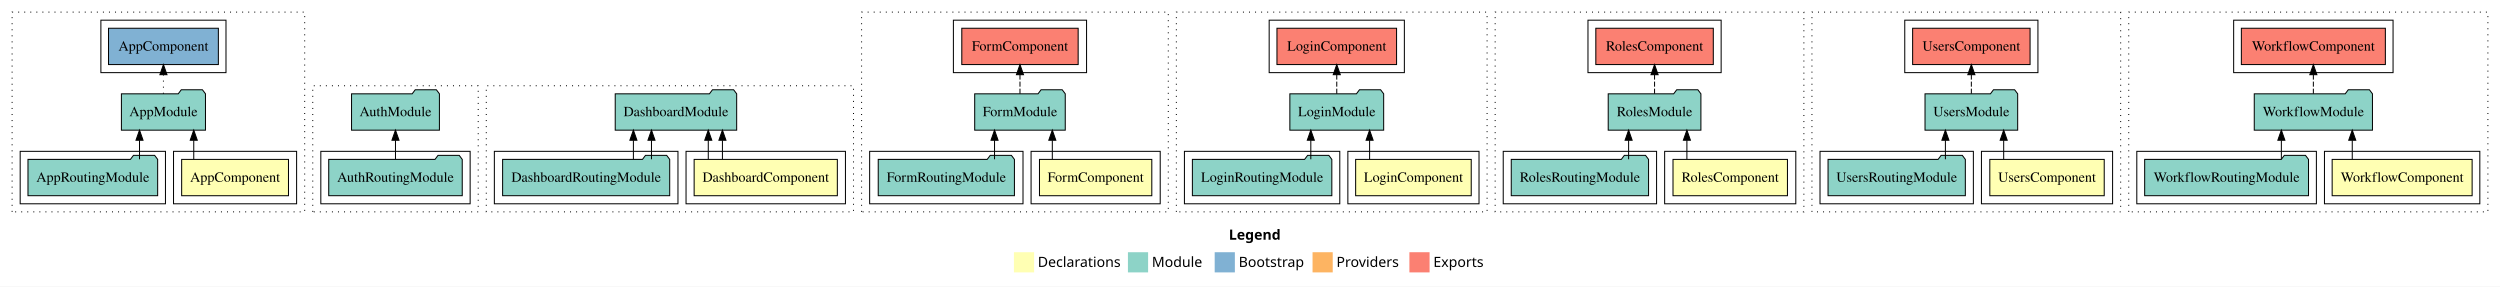
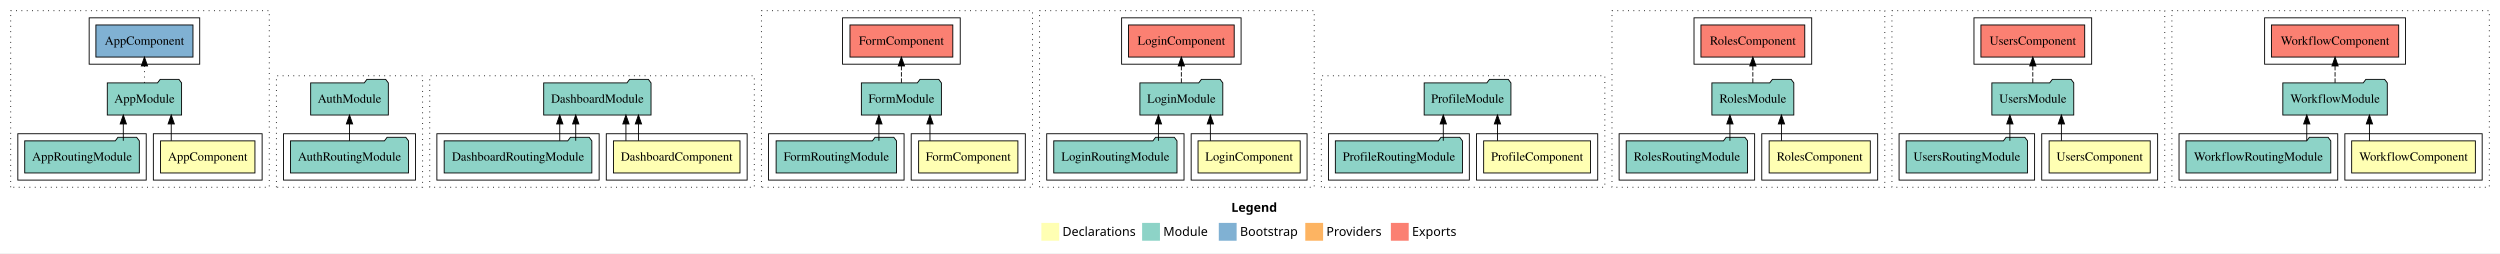
- <svg xmlns="http://www.w3.org/2000/svg" width="2478pt" height="284pt" viewBox="0.00 0.00 2478.00 284.00">
+ <svg xmlns="http://www.w3.org/2000/svg" width="2804pt" height="284pt" viewBox="0.00 0.00 2804.00 284.00">
  <g id="graph0" class="graph" transform="scale(1 1) rotate(0) translate(4 280)">
-     <polygon fill="white" stroke="transparent" points="-4,4 -4,-280 2474,-280 2474,4 -4,4" />
-     <text text-anchor="start" x="1214.01" y="-42.4" font-family="sans-serif" font-weight="bold" font-size="14.00">Legend</text>
-     <polygon fill="#ffffb3" stroke="transparent" points="1001,-10 1001,-30 1021,-30 1021,-10 1001,-10" />
-     <text text-anchor="start" x="1024.63" y="-15.4" font-family="sans-serif" font-size="14.00">  Declarations</text>
-     <polygon fill="#8dd3c7" stroke="transparent" points="1114,-10 1114,-30 1134,-30 1134,-10 1114,-10" />
-     <text text-anchor="start" x="1137.73" y="-15.4" font-family="sans-serif" font-size="14.00">  Module</text>
-     <polygon fill="#80b1d3" stroke="transparent" points="1200,-10 1200,-30 1220,-30 1220,-10 1200,-10" />
-     <text text-anchor="start" x="1223.78" y="-15.4" font-family="sans-serif" font-size="14.00">  Bootstrap</text>
-     <polygon fill="#fdb462" stroke="transparent" points="1297,-10 1297,-30 1317,-30 1317,-10 1297,-10" />
-     <text text-anchor="start" x="1320.67" y="-15.4" font-family="sans-serif" font-size="14.00">  Providers</text>
-     <polygon fill="#fb8072" stroke="transparent" points="1393,-10 1393,-30 1413,-30 1413,-10 1393,-10" />
-     <text text-anchor="start" x="1416.73" y="-15.4" font-family="sans-serif" font-size="14.00">  Exports</text>
+     <polygon fill="white" stroke="transparent" points="-4,4 -4,-280 2800,-280 2800,4 -4,4" />
+     <text text-anchor="start" x="1377.01" y="-42.4" font-family="sans-serif" font-weight="bold" font-size="14.00">Legend</text>
+     <polygon fill="#ffffb3" stroke="transparent" points="1164,-10 1164,-30 1184,-30 1184,-10 1164,-10" />
+     <text text-anchor="start" x="1187.63" y="-15.4" font-family="sans-serif" font-size="14.00">  Declarations</text>
+     <polygon fill="#8dd3c7" stroke="transparent" points="1277,-10 1277,-30 1297,-30 1297,-10 1277,-10" />
+     <text text-anchor="start" x="1300.73" y="-15.4" font-family="sans-serif" font-size="14.00">  Module</text>
+     <polygon fill="#80b1d3" stroke="transparent" points="1363,-10 1363,-30 1383,-30 1383,-10 1363,-10" />
+     <text text-anchor="start" x="1386.78" y="-15.4" font-family="sans-serif" font-size="14.00">  Bootstrap</text>
+     <polygon fill="#fdb462" stroke="transparent" points="1460,-10 1460,-30 1480,-30 1480,-10 1460,-10" />
+     <text text-anchor="start" x="1483.67" y="-15.4" font-family="sans-serif" font-size="14.00">  Providers</text>
+     <polygon fill="#fb8072" stroke="transparent" points="1556,-10 1556,-30 1576,-30 1576,-10 1556,-10" />
+     <text text-anchor="start" x="1579.73" y="-15.4" font-family="sans-serif" font-size="14.00">  Exports</text>
    <g id="clust1" class="cluster">
      <polygon fill="none" stroke="black" stroke-dasharray="1,5" points="8,-70 8,-268 298,-268 298,-70 8,-70" />
    </g>
    <g id="clust2" class="cluster">
      <polygon fill="none" stroke="black" points="168,-78 168,-130 290,-130 290,-78 168,-78" />
    </g>
    <g id="clust4" class="cluster">
      <polygon fill="none" stroke="black" points="16,-78 16,-130 160,-130 160,-78 16,-78" />
    </g>
    <g id="clust6" class="cluster">
      <polygon fill="none" stroke="black" points="96,-208 96,-260 220,-260 220,-208 96,-208" />
    </g>
    <g id="clust14" class="cluster">
      <polygon fill="none" stroke="black" stroke-dasharray="1,5" points="306,-70 306,-195 470,-195 470,-70 306,-70" />
    </g>
    <g id="clust16" class="cluster">
      <polygon fill="none" stroke="black" points="314,-78 314,-130 462,-130 462,-78 314,-78" />
    </g>
    <g id="clust26" class="cluster">
      <polygon fill="none" stroke="black" stroke-dasharray="1,5" points="478,-70 478,-195 842,-195 842,-70 478,-70" />
    </g>
    <g id="clust27" class="cluster">
      <polygon fill="none" stroke="black" points="676,-78 676,-130 834,-130 834,-78 676,-78" />
    </g>
    <g id="clust29" class="cluster">
      <polygon fill="none" stroke="black" points="486,-78 486,-130 668,-130 668,-78 486,-78" />
    </g>
    <g id="clust39" class="cluster">
      <polygon fill="none" stroke="black" stroke-dasharray="1,5" points="850,-70 850,-268 1154,-268 1154,-70 850,-70" />
    </g>
    <g id="clust40" class="cluster">
      <polygon fill="none" stroke="black" points="1018,-78 1018,-130 1146,-130 1146,-78 1018,-78" />
    </g>
    <g id="clust42" class="cluster">
      <polygon fill="none" stroke="black" points="858,-78 858,-130 1010,-130 1010,-78 858,-78" />
    </g>
    <g id="clust43" class="cluster">
      <polygon fill="none" stroke="black" points="941,-208 941,-260 1073,-260 1073,-208 941,-208" />
    </g>
    <g id="clust52" class="cluster">
      <polygon fill="none" stroke="black" stroke-dasharray="1,5" points="1162,-70 1162,-268 1470,-268 1470,-70 1162,-70" />
    </g>
    <g id="clust53" class="cluster">
      <polygon fill="none" stroke="black" points="1332,-78 1332,-130 1462,-130 1462,-78 1332,-78" />
    </g>
    <g id="clust55" class="cluster">
      <polygon fill="none" stroke="black" points="1170,-78 1170,-130 1324,-130 1324,-78 1170,-78" />
    </g>
    <g id="clust56" class="cluster">
      <polygon fill="none" stroke="black" points="1254,-208 1254,-260 1388,-260 1388,-208 1254,-208" />
    </g>
    <g id="clust65" class="cluster">
-       <polygon fill="none" stroke="black" stroke-dasharray="1,5" points="1478,-70 1478,-268 1784,-268 1784,-70 1478,-70" />
+       <polygon fill="none" stroke="black" stroke-dasharray="1,5" points="1478,-70 1478,-195 1796,-195 1796,-70 1478,-70" />
    </g>
    <g id="clust66" class="cluster">
-       <polygon fill="none" stroke="black" points="1646,-78 1646,-130 1776,-130 1776,-78 1646,-78" />
+       <polygon fill="none" stroke="black" points="1652,-78 1652,-130 1788,-130 1788,-78 1652,-78" />
    </g>
    <g id="clust68" class="cluster">
-       <polygon fill="none" stroke="black" points="1486,-78 1486,-130 1638,-130 1638,-78 1486,-78" />
-     </g>
-     <g id="clust69" class="cluster">
-       <polygon fill="none" stroke="black" points="1570,-208 1570,-260 1702,-260 1702,-208 1570,-208" />
+       <polygon fill="none" stroke="black" points="1486,-78 1486,-130 1644,-130 1644,-78 1486,-78" />
    </g>
    <g id="clust78" class="cluster">
-       <polygon fill="none" stroke="black" stroke-dasharray="1,5" points="1792,-70 1792,-268 2098,-268 2098,-70 1792,-70" />
+       <polygon fill="none" stroke="black" stroke-dasharray="1,5" points="1804,-70 1804,-268 2110,-268 2110,-70 1804,-70" />
    </g>
    <g id="clust79" class="cluster">
-       <polygon fill="none" stroke="black" points="1960,-78 1960,-130 2090,-130 2090,-78 1960,-78" />
+       <polygon fill="none" stroke="black" points="1972,-78 1972,-130 2102,-130 2102,-78 1972,-78" />
    </g>
    <g id="clust81" class="cluster">
-       <polygon fill="none" stroke="black" points="1800,-78 1800,-130 1952,-130 1952,-78 1800,-78" />
+       <polygon fill="none" stroke="black" points="1812,-78 1812,-130 1964,-130 1964,-78 1812,-78" />
    </g>
    <g id="clust82" class="cluster">
-       <polygon fill="none" stroke="black" points="1884,-208 1884,-260 2016,-260 2016,-208 1884,-208" />
+       <polygon fill="none" stroke="black" points="1896,-208 1896,-260 2028,-260 2028,-208 1896,-208" />
    </g>
    <g id="clust91" class="cluster">
-       <polygon fill="none" stroke="black" stroke-dasharray="1,5" points="2106,-70 2106,-268 2462,-268 2462,-70 2106,-70" />
+       <polygon fill="none" stroke="black" stroke-dasharray="1,5" points="2118,-70 2118,-268 2424,-268 2424,-70 2118,-70" />
    </g>
    <g id="clust92" class="cluster">
-       <polygon fill="none" stroke="black" points="2300,-78 2300,-130 2454,-130 2454,-78 2300,-78" />
+       <polygon fill="none" stroke="black" points="2286,-78 2286,-130 2416,-130 2416,-78 2286,-78" />
    </g>
    <g id="clust94" class="cluster">
-       <polygon fill="none" stroke="black" points="2114,-78 2114,-130 2292,-130 2292,-78 2114,-78" />
+       <polygon fill="none" stroke="black" points="2126,-78 2126,-130 2278,-130 2278,-78 2126,-78" />
    </g>
    <g id="clust95" class="cluster">
-       <polygon fill="none" stroke="black" points="2210,-208 2210,-260 2368,-260 2368,-208 2210,-208" />
+       <polygon fill="none" stroke="black" points="2210,-208 2210,-260 2342,-260 2342,-208 2210,-208" />
+     </g>
+     <g id="clust104" class="cluster">
+       <polygon fill="none" stroke="black" stroke-dasharray="1,5" points="2432,-70 2432,-268 2788,-268 2788,-70 2432,-70" />
+     </g>
+     <g id="clust105" class="cluster">
+       <polygon fill="none" stroke="black" points="2626,-78 2626,-130 2780,-130 2780,-78 2626,-78" />
+     </g>
+     <g id="clust107" class="cluster">
+       <polygon fill="none" stroke="black" points="2440,-78 2440,-130 2618,-130 2618,-78 2440,-78" />
+     </g>
+     <g id="clust108" class="cluster">
+       <polygon fill="none" stroke="black" points="2536,-208 2536,-260 2694,-260 2694,-208 2536,-208" />
    </g>
    <g id="node1" class="node">
      <polygon fill="#ffffb3" stroke="black" points="281.94,-122 176.06,-122 176.06,-86 281.94,-86 281.94,-122" />
      <text text-anchor="middle" x="229" y="-99.8" font-family="Times,serif" font-size="14.00">AppComponent</text>
    </g>
    <g id="node2" class="node">
      <polygon fill="#8dd3c7" stroke="black" points="199.66,-187 196.66,-191 175.66,-191 172.66,-187 116.34,-187 116.34,-151 199.66,-151 199.66,-187" />
      <text text-anchor="middle" x="158" y="-164.8" font-family="Times,serif" font-size="14.00">AppModule</text>
    </g>
    <g id="edge1" class="edge">
      <path fill="none" stroke="black" d="M188.05,-122.11C188.05,-122.11 188.05,-140.99 188.05,-140.99" />
      <polygon fill="black" stroke="black" points="184.55,-140.99 188.05,-150.99 191.55,-140.99 184.55,-140.99" />
    </g>
    <g id="node4" class="node">
      <polygon fill="#80b1d3" stroke="black" points="212.44,-252 103.56,-252 103.56,-216 212.44,-216 212.44,-252" />
      <text text-anchor="middle" x="158" y="-229.8" font-family="Times,serif" font-size="14.00">AppComponent </text>
    </g>
    <g id="edge3" class="edge">
      <path fill="none" stroke="black" stroke-dasharray="1,5" d="M158,-187.11C158,-187.11 158,-205.99 158,-205.99" />
      <polygon fill="black" stroke="black" points="154.5,-205.99 158,-215.99 161.5,-205.99 154.5,-205.99" />
    </g>
    <g id="node3" class="node">
      <polygon fill="#8dd3c7" stroke="black" points="152.27,-122 149.27,-126 128.27,-126 125.27,-122 23.73,-122 23.73,-86 152.27,-86 152.27,-122" />
      <text text-anchor="middle" x="88" y="-99.8" font-family="Times,serif" font-size="14.00">AppRoutingModule</text>
    </g>
    <g id="edge2" class="edge">
      <path fill="none" stroke="black" d="M134.28,-122.11C134.28,-122.11 134.28,-140.99 134.28,-140.99" />
      <polygon fill="black" stroke="black" points="130.78,-140.99 134.28,-150.99 137.78,-140.99 130.78,-140.99" />
    </g>
    <g id="node5" class="node">
      <polygon fill="#8dd3c7" stroke="black" points="454.17,-122 451.17,-126 430.17,-126 427.17,-122 321.83,-122 321.83,-86 454.17,-86 454.17,-122" />
      <text text-anchor="middle" x="388" y="-99.8" font-family="Times,serif" font-size="14.00">AuthRoutingModule</text>
    </g>
    <g id="node6" class="node">
      <polygon fill="#8dd3c7" stroke="black" points="431.55,-187 428.55,-191 407.55,-191 404.55,-187 344.45,-187 344.45,-151 431.55,-151 431.55,-187" />
      <text text-anchor="middle" x="388" y="-164.8" font-family="Times,serif" font-size="14.00">AuthModule</text>
    </g>
    <g id="edge4" class="edge">
      <path fill="none" stroke="black" d="M388,-122.11C388,-122.11 388,-140.99 388,-140.99" />
      <polygon fill="black" stroke="black" points="384.5,-140.99 388,-150.99 391.5,-140.99 384.5,-140.99" />
    </g>
    <g id="node7" class="node">
      <polygon fill="#ffffb3" stroke="black" points="825.97,-122 684.03,-122 684.03,-86 825.97,-86 825.97,-122" />
      <text text-anchor="middle" x="755" y="-99.8" font-family="Times,serif" font-size="14.00">DashboardComponent</text>
    </g>
    <g id="node8" class="node">
      <polygon fill="#8dd3c7" stroke="black" points="726.19,-187 723.19,-191 702.19,-191 699.19,-187 605.81,-187 605.81,-151 726.19,-151 726.19,-187" />
      <text text-anchor="middle" x="666" y="-164.8" font-family="Times,serif" font-size="14.00">DashboardModule</text>
    </g>
    <g id="edge5" class="edge">
      <path fill="none" stroke="black" d="M712.07,-122.11C712.07,-122.11 712.07,-140.99 712.07,-140.99" />
      <polygon fill="black" stroke="black" points="708.57,-140.99 712.07,-150.99 715.57,-140.99 708.57,-140.99" />
    </g>
    <g id="edge7" class="edge">
      <path fill="none" stroke="black" d="M698.04,-122.11C698.04,-122.11 698.04,-140.99 698.04,-140.99" />
      <polygon fill="black" stroke="black" points="694.54,-140.99 698.04,-150.99 701.54,-140.99 694.54,-140.99" />
    </g>
    <g id="node9" class="node">
      <polygon fill="#8dd3c7" stroke="black" points="659.81,-122 656.81,-126 635.81,-126 632.81,-122 494.19,-122 494.19,-86 659.81,-86 659.81,-122" />
      <text text-anchor="middle" x="577" y="-99.8" font-family="Times,serif" font-size="14.00">DashboardRoutingModule</text>
    </g>
    <g id="edge6" class="edge">
      <path fill="none" stroke="black" d="M623.82,-122.11C623.82,-122.11 623.82,-140.99 623.82,-140.99" />
      <polygon fill="black" stroke="black" points="620.32,-140.99 623.82,-150.99 627.32,-140.99 620.32,-140.99" />
    </g>
    <g id="edge8" class="edge">
      <path fill="none" stroke="black" d="M641.74,-122.11C641.74,-122.11 641.74,-140.99 641.74,-140.99" />
      <polygon fill="black" stroke="black" points="638.24,-140.99 641.74,-150.99 645.24,-140.99 638.24,-140.99" />
    </g>
    <g id="node10" class="node">
      <polygon fill="#ffffb3" stroke="black" points="1137.67,-122 1026.33,-122 1026.33,-86 1137.67,-86 1137.67,-122" />
      <text text-anchor="middle" x="1082" y="-99.8" font-family="Times,serif" font-size="14.00">FormComponent</text>
    </g>
    <g id="node11" class="node">
      <polygon fill="#8dd3c7" stroke="black" points="1051.88,-187 1048.88,-191 1027.88,-191 1024.88,-187 962.12,-187 962.12,-151 1051.88,-151 1051.88,-187" />
      <text text-anchor="middle" x="1007" y="-164.8" font-family="Times,serif" font-size="14.00">FormModule</text>
    </g>
    <g id="edge9" class="edge">
      <path fill="none" stroke="black" d="M1039.05,-122.11C1039.05,-122.11 1039.05,-140.99 1039.05,-140.99" />
      <polygon fill="black" stroke="black" points="1035.55,-140.99 1039.05,-150.99 1042.55,-140.99 1035.55,-140.99" />
    </g>
    <g id="node13" class="node">
      <polygon fill="#fb8072" stroke="black" points="1064.67,-252 949.33,-252 949.33,-216 1064.67,-216 1064.67,-252" />
      <text text-anchor="middle" x="1007" y="-229.8" font-family="Times,serif" font-size="14.00">FormComponent </text>
    </g>
    <g id="edge11" class="edge">
      <path fill="none" stroke="black" stroke-dasharray="5,2" d="M1007,-187.11C1007,-187.11 1007,-205.99 1007,-205.99" />
      <polygon fill="black" stroke="black" points="1003.5,-205.99 1007,-215.99 1010.5,-205.99 1003.5,-205.99" />
    </g>
    <g id="node12" class="node">
      <polygon fill="#8dd3c7" stroke="black" points="1001.5,-122 998.5,-126 977.5,-126 974.5,-122 866.5,-122 866.5,-86 1001.5,-86 1001.5,-122" />
      <text text-anchor="middle" x="934" y="-99.8" font-family="Times,serif" font-size="14.00">FormRoutingModule</text>
    </g>
    <g id="edge10" class="edge">
      <path fill="none" stroke="black" d="M981.78,-122.11C981.78,-122.11 981.78,-140.99 981.78,-140.99" />
      <polygon fill="black" stroke="black" points="978.28,-140.99 981.78,-150.99 985.28,-140.99 978.28,-140.99" />
    </g>
    <g id="node14" class="node">
      <polygon fill="#ffffb3" stroke="black" points="1454.28,-122 1339.72,-122 1339.72,-86 1454.28,-86 1454.28,-122" />
      <text text-anchor="middle" x="1397" y="-99.8" font-family="Times,serif" font-size="14.00">LoginComponent</text>
    </g>
    <g id="node15" class="node">
      <polygon fill="#8dd3c7" stroke="black" points="1367.49,-187 1364.49,-191 1343.49,-191 1340.49,-187 1274.51,-187 1274.51,-151 1367.49,-151 1367.49,-187" />
      <text text-anchor="middle" x="1321" y="-164.8" font-family="Times,serif" font-size="14.00">LoginModule</text>
    </g>
    <g id="edge12" class="edge">
      <path fill="none" stroke="black" d="M1353.55,-122.11C1353.55,-122.11 1353.55,-140.99 1353.55,-140.99" />
      <polygon fill="black" stroke="black" points="1350.05,-140.99 1353.55,-150.99 1357.05,-140.99 1350.05,-140.99" />
    </g>
    <g id="node17" class="node">
      <polygon fill="#fb8072" stroke="black" points="1380.28,-252 1261.72,-252 1261.72,-216 1380.28,-216 1380.28,-252" />
      <text text-anchor="middle" x="1321" y="-229.8" font-family="Times,serif" font-size="14.00">LoginComponent </text>
    </g>
    <g id="edge14" class="edge">
      <path fill="none" stroke="black" stroke-dasharray="5,2" d="M1321,-187.11C1321,-187.11 1321,-205.99 1321,-205.99" />
      <polygon fill="black" stroke="black" points="1317.5,-205.99 1321,-215.99 1324.5,-205.99 1317.5,-205.99" />
    </g>
    <g id="node16" class="node">
      <polygon fill="#8dd3c7" stroke="black" points="1316.11,-122 1313.11,-126 1292.11,-126 1289.11,-122 1177.89,-122 1177.89,-86 1316.11,-86 1316.11,-122" />
      <text text-anchor="middle" x="1247" y="-99.8" font-family="Times,serif" font-size="14.00">LoginRoutingModule</text>
    </g>
    <g id="edge13" class="edge">
      <path fill="none" stroke="black" d="M1295.28,-122.11C1295.28,-122.11 1295.28,-140.99 1295.28,-140.99" />
      <polygon fill="black" stroke="black" points="1291.78,-140.99 1295.28,-150.99 1298.78,-140.99 1291.78,-140.99" />
    </g>
    <g id="node18" class="node">
-       <polygon fill="#ffffb3" stroke="black" points="1767.72,-122 1654.28,-122 1654.28,-86 1767.72,-86 1767.72,-122" />
-       <text text-anchor="middle" x="1711" y="-99.8" font-family="Times,serif" font-size="14.00">RolesComponent</text>
+       <polygon fill="#ffffb3" stroke="black" points="1779.93,-122 1660.07,-122 1660.07,-86 1779.93,-86 1779.93,-122" />
+       <text text-anchor="middle" x="1720" y="-99.8" font-family="Times,serif" font-size="14.00">ProfileComponent</text>
    </g>
    <g id="node19" class="node">
-       <polygon fill="#8dd3c7" stroke="black" points="1681.94,-187 1678.94,-191 1657.94,-191 1654.94,-187 1590.06,-187 1590.06,-151 1681.94,-151 1681.94,-187" />
-       <text text-anchor="middle" x="1636" y="-164.8" font-family="Times,serif" font-size="14.00">RolesModule</text>
+       <polygon fill="#8dd3c7" stroke="black" points="1690.65,-187 1687.65,-191 1666.65,-191 1663.65,-187 1593.35,-187 1593.35,-151 1690.65,-151 1690.65,-187" />
+       <text text-anchor="middle" x="1642" y="-164.8" font-family="Times,serif" font-size="14.00">ProfileModule</text>
    </g>
    <g id="edge15" class="edge">
-       <path fill="none" stroke="black" d="M1668.05,-122.11C1668.05,-122.11 1668.05,-140.99 1668.05,-140.99" />
-       <polygon fill="black" stroke="black" points="1664.55,-140.99 1668.05,-150.99 1671.55,-140.99 1664.55,-140.99" />
+       <path fill="none" stroke="black" d="M1675.55,-122.11C1675.55,-122.11 1675.55,-140.99 1675.55,-140.99" />
+       <polygon fill="black" stroke="black" points="1672.05,-140.99 1675.55,-150.99 1679.05,-140.99 1672.05,-140.99" />
+     </g>
+     <g id="node20" class="node">
+       <polygon fill="#8dd3c7" stroke="black" points="1636.27,-122 1633.27,-126 1612.27,-126 1609.27,-122 1493.73,-122 1493.73,-86 1636.27,-86 1636.27,-122" />
+       <text text-anchor="middle" x="1565" y="-99.8" font-family="Times,serif" font-size="14.00">ProfileRoutingModule</text>
+     </g>
+     <g id="edge16" class="edge">
+       <path fill="none" stroke="black" d="M1614.78,-122.11C1614.78,-122.11 1614.78,-140.99 1614.78,-140.99" />
+       <polygon fill="black" stroke="black" points="1611.28,-140.99 1614.78,-150.99 1618.28,-140.99 1611.28,-140.99" />
    </g>
    <g id="node21" class="node">
-       <polygon fill="#fb8072" stroke="black" points="1694.22,-252 1577.78,-252 1577.78,-216 1694.22,-216 1694.22,-252" />
-       <text text-anchor="middle" x="1636" y="-229.8" font-family="Times,serif" font-size="14.00">RolesComponent </text>
+       <polygon fill="#ffffb3" stroke="black" points="2093.72,-122 1980.28,-122 1980.28,-86 2093.72,-86 2093.72,-122" />
+       <text text-anchor="middle" x="2037" y="-99.8" font-family="Times,serif" font-size="14.00">RolesComponent</text>
+     </g>
+     <g id="node22" class="node">
+       <polygon fill="#8dd3c7" stroke="black" points="2007.94,-187 2004.94,-191 1983.94,-191 1980.94,-187 1916.06,-187 1916.06,-151 2007.94,-151 2007.94,-187" />
+       <text text-anchor="middle" x="1962" y="-164.8" font-family="Times,serif" font-size="14.00">RolesModule</text>
    </g>
    <g id="edge17" class="edge">
-       <path fill="none" stroke="black" stroke-dasharray="5,2" d="M1636,-187.11C1636,-187.11 1636,-205.99 1636,-205.99" />
-       <polygon fill="black" stroke="black" points="1632.5,-205.99 1636,-215.99 1639.5,-205.99 1632.5,-205.99" />
-     </g>
-     <g id="node20" class="node">
-       <polygon fill="#8dd3c7" stroke="black" points="1630.05,-122 1627.05,-126 1606.05,-126 1603.05,-122 1493.95,-122 1493.95,-86 1630.05,-86 1630.05,-122" />
-       <text text-anchor="middle" x="1562" y="-99.8" font-family="Times,serif" font-size="14.00">RolesRoutingModule</text>
-     </g>
-     <g id="edge16" class="edge">
-       <path fill="none" stroke="black" d="M1610.28,-122.11C1610.28,-122.11 1610.28,-140.99 1610.28,-140.99" />
-       <polygon fill="black" stroke="black" points="1606.78,-140.99 1610.28,-150.99 1613.78,-140.99 1606.78,-140.99" />
-     </g>
-     <g id="node22" class="node">
-       <polygon fill="#ffffb3" stroke="black" points="2081.7,-122 1968.3,-122 1968.3,-86 2081.7,-86 2081.7,-122" />
-       <text text-anchor="middle" x="2025" y="-99.8" font-family="Times,serif" font-size="14.00">UsersComponent</text>
+       <path fill="none" stroke="black" d="M1994.05,-122.11C1994.05,-122.11 1994.05,-140.99 1994.05,-140.99" />
+       <polygon fill="black" stroke="black" points="1990.55,-140.99 1994.05,-150.99 1997.55,-140.99 1990.55,-140.99" />
+     </g>
+     <g id="node24" class="node">
+       <polygon fill="#fb8072" stroke="black" points="2020.22,-252 1903.78,-252 1903.78,-216 2020.22,-216 2020.22,-252" />
+       <text text-anchor="middle" x="1962" y="-229.8" font-family="Times,serif" font-size="14.00">RolesComponent </text>
+     </g>
+     <g id="edge19" class="edge">
+       <path fill="none" stroke="black" stroke-dasharray="5,2" d="M1962,-187.11C1962,-187.11 1962,-205.99 1962,-205.99" />
+       <polygon fill="black" stroke="black" points="1958.5,-205.99 1962,-215.99 1965.5,-205.99 1958.5,-205.99" />
    </g>
    <g id="node23" class="node">
-       <polygon fill="#8dd3c7" stroke="black" points="1995.92,-187 1992.92,-191 1971.92,-191 1968.92,-187 1904.08,-187 1904.08,-151 1995.92,-151 1995.92,-187" />
-       <text text-anchor="middle" x="1950" y="-164.8" font-family="Times,serif" font-size="14.00">UsersModule</text>
+       <polygon fill="#8dd3c7" stroke="black" points="1956.05,-122 1953.05,-126 1932.05,-126 1929.05,-122 1819.95,-122 1819.95,-86 1956.05,-86 1956.05,-122" />
+       <text text-anchor="middle" x="1888" y="-99.8" font-family="Times,serif" font-size="14.00">RolesRoutingModule</text>
    </g>
    <g id="edge18" class="edge">
-       <path fill="none" stroke="black" d="M1982.05,-122.11C1982.05,-122.11 1982.05,-140.99 1982.05,-140.99" />
-       <polygon fill="black" stroke="black" points="1978.55,-140.99 1982.05,-150.99 1985.55,-140.99 1978.55,-140.99" />
+       <path fill="none" stroke="black" d="M1936.28,-122.11C1936.28,-122.11 1936.28,-140.99 1936.28,-140.99" />
+       <polygon fill="black" stroke="black" points="1932.78,-140.99 1936.28,-150.99 1939.78,-140.99 1932.78,-140.99" />
    </g>
    <g id="node25" class="node">
-       <polygon fill="#fb8072" stroke="black" points="2008.2,-252 1891.8,-252 1891.8,-216 2008.2,-216 2008.2,-252" />
-       <text text-anchor="middle" x="1950" y="-229.8" font-family="Times,serif" font-size="14.00">UsersComponent </text>
+       <polygon fill="#ffffb3" stroke="black" points="2407.7,-122 2294.3,-122 2294.3,-86 2407.7,-86 2407.7,-122" />
+       <text text-anchor="middle" x="2351" y="-99.8" font-family="Times,serif" font-size="14.00">UsersComponent</text>
+     </g>
+     <g id="node26" class="node">
+       <polygon fill="#8dd3c7" stroke="black" points="2321.92,-187 2318.92,-191 2297.92,-191 2294.92,-187 2230.08,-187 2230.08,-151 2321.92,-151 2321.92,-187" />
+       <text text-anchor="middle" x="2276" y="-164.8" font-family="Times,serif" font-size="14.00">UsersModule</text>
    </g>
    <g id="edge20" class="edge">
-       <path fill="none" stroke="black" stroke-dasharray="5,2" d="M1950,-187.11C1950,-187.11 1950,-205.99 1950,-205.99" />
-       <polygon fill="black" stroke="black" points="1946.5,-205.99 1950,-215.99 1953.5,-205.99 1946.5,-205.99" />
-     </g>
-     <g id="node24" class="node">
-       <polygon fill="#8dd3c7" stroke="black" points="1944.04,-122 1941.04,-126 1920.04,-126 1917.04,-122 1807.96,-122 1807.96,-86 1944.04,-86 1944.04,-122" />
-       <text text-anchor="middle" x="1876" y="-99.8" font-family="Times,serif" font-size="14.00">UsersRoutingModule</text>
-     </g>
-     <g id="edge19" class="edge">
-       <path fill="none" stroke="black" d="M1924.28,-122.11C1924.28,-122.11 1924.28,-140.99 1924.28,-140.99" />
-       <polygon fill="black" stroke="black" points="1920.78,-140.99 1924.28,-150.99 1927.78,-140.99 1920.78,-140.99" />
-     </g>
-     <g id="node26" class="node">
-       <polygon fill="#ffffb3" stroke="black" points="2446.37,-122 2307.63,-122 2307.63,-86 2446.37,-86 2446.37,-122" />
-       <text text-anchor="middle" x="2377" y="-99.8" font-family="Times,serif" font-size="14.00">WorkflowComponent</text>
+       <path fill="none" stroke="black" d="M2308.05,-122.11C2308.05,-122.11 2308.05,-140.99 2308.05,-140.99" />
+       <polygon fill="black" stroke="black" points="2304.55,-140.99 2308.05,-150.99 2311.55,-140.99 2304.55,-140.99" />
+     </g>
+     <g id="node28" class="node">
+       <polygon fill="#fb8072" stroke="black" points="2334.2,-252 2217.8,-252 2217.8,-216 2334.2,-216 2334.2,-252" />
+       <text text-anchor="middle" x="2276" y="-229.8" font-family="Times,serif" font-size="14.00">UsersComponent </text>
+     </g>
+     <g id="edge22" class="edge">
+       <path fill="none" stroke="black" stroke-dasharray="5,2" d="M2276,-187.11C2276,-187.11 2276,-205.99 2276,-205.99" />
+       <polygon fill="black" stroke="black" points="2272.5,-205.99 2276,-215.99 2279.5,-205.99 2272.5,-205.99" />
    </g>
    <g id="node27" class="node">
-       <polygon fill="#8dd3c7" stroke="black" points="2347.58,-187 2344.58,-191 2323.58,-191 2320.58,-187 2230.42,-187 2230.42,-151 2347.58,-151 2347.58,-187" />
-       <text text-anchor="middle" x="2289" y="-164.8" font-family="Times,serif" font-size="14.00">WorkflowModule</text>
+       <polygon fill="#8dd3c7" stroke="black" points="2270.04,-122 2267.04,-126 2246.04,-126 2243.04,-122 2133.96,-122 2133.96,-86 2270.04,-86 2270.04,-122" />
+       <text text-anchor="middle" x="2202" y="-99.8" font-family="Times,serif" font-size="14.00">UsersRoutingModule</text>
    </g>
    <g id="edge21" class="edge">
-       <path fill="none" stroke="black" d="M2327.55,-122.11C2327.55,-122.11 2327.55,-140.99 2327.55,-140.99" />
-       <polygon fill="black" stroke="black" points="2324.05,-140.99 2327.55,-150.99 2331.05,-140.99 2324.05,-140.99" />
+       <path fill="none" stroke="black" d="M2250.28,-122.11C2250.28,-122.11 2250.28,-140.99 2250.28,-140.99" />
+       <polygon fill="black" stroke="black" points="2246.78,-140.99 2250.28,-150.99 2253.78,-140.99 2246.78,-140.99" />
    </g>
    <g id="node29" class="node">
-       <polygon fill="#fb8072" stroke="black" points="2360.37,-252 2217.63,-252 2217.63,-216 2360.37,-216 2360.37,-252" />
-       <text text-anchor="middle" x="2289" y="-229.8" font-family="Times,serif" font-size="14.00">WorkflowComponent </text>
+       <polygon fill="#ffffb3" stroke="black" points="2772.37,-122 2633.63,-122 2633.63,-86 2772.37,-86 2772.37,-122" />
+       <text text-anchor="middle" x="2703" y="-99.8" font-family="Times,serif" font-size="14.00">WorkflowComponent</text>
+     </g>
+     <g id="node30" class="node">
+       <polygon fill="#8dd3c7" stroke="black" points="2673.58,-187 2670.58,-191 2649.58,-191 2646.58,-187 2556.42,-187 2556.42,-151 2673.58,-151 2673.58,-187" />
+       <text text-anchor="middle" x="2615" y="-164.8" font-family="Times,serif" font-size="14.00">WorkflowModule</text>
    </g>
    <g id="edge23" class="edge">
-       <path fill="none" stroke="black" stroke-dasharray="5,2" d="M2289,-187.11C2289,-187.11 2289,-205.99 2289,-205.99" />
-       <polygon fill="black" stroke="black" points="2285.5,-205.99 2289,-215.99 2292.5,-205.99 2285.5,-205.99" />
-     </g>
-     <g id="node28" class="node">
-       <polygon fill="#8dd3c7" stroke="black" points="2284.2,-122 2281.2,-126 2260.2,-126 2257.2,-122 2121.8,-122 2121.8,-86 2284.2,-86 2284.2,-122" />
-       <text text-anchor="middle" x="2203" y="-99.8" font-family="Times,serif" font-size="14.00">WorkflowRoutingModule</text>
-     </g>
-     <g id="edge22" class="edge">
-       <path fill="none" stroke="black" d="M2257.28,-122.11C2257.28,-122.11 2257.28,-140.99 2257.28,-140.99" />
-       <polygon fill="black" stroke="black" points="2253.78,-140.99 2257.28,-150.99 2260.78,-140.99 2253.78,-140.99" />
+       <path fill="none" stroke="black" d="M2653.55,-122.11C2653.55,-122.11 2653.55,-140.99 2653.55,-140.99" />
+       <polygon fill="black" stroke="black" points="2650.05,-140.99 2653.55,-150.99 2657.05,-140.99 2650.05,-140.99" />
+     </g>
+     <g id="node32" class="node">
+       <polygon fill="#fb8072" stroke="black" points="2686.37,-252 2543.63,-252 2543.63,-216 2686.37,-216 2686.37,-252" />
+       <text text-anchor="middle" x="2615" y="-229.8" font-family="Times,serif" font-size="14.00">WorkflowComponent </text>
+     </g>
+     <g id="edge25" class="edge">
+       <path fill="none" stroke="black" stroke-dasharray="5,2" d="M2615,-187.11C2615,-187.11 2615,-205.99 2615,-205.99" />
+       <polygon fill="black" stroke="black" points="2611.5,-205.99 2615,-215.99 2618.5,-205.99 2611.5,-205.99" />
+     </g>
+     <g id="node31" class="node">
+       <polygon fill="#8dd3c7" stroke="black" points="2610.2,-122 2607.2,-126 2586.2,-126 2583.2,-122 2447.8,-122 2447.8,-86 2610.2,-86 2610.2,-122" />
+       <text text-anchor="middle" x="2529" y="-99.8" font-family="Times,serif" font-size="14.00">WorkflowRoutingModule</text>
+     </g>
+     <g id="edge24" class="edge">
+       <path fill="none" stroke="black" d="M2583.28,-122.11C2583.28,-122.11 2583.28,-140.99 2583.28,-140.99" />
+       <polygon fill="black" stroke="black" points="2579.78,-140.99 2583.28,-150.99 2586.78,-140.99 2579.78,-140.99" />
    </g>
  </g>
</svg>
